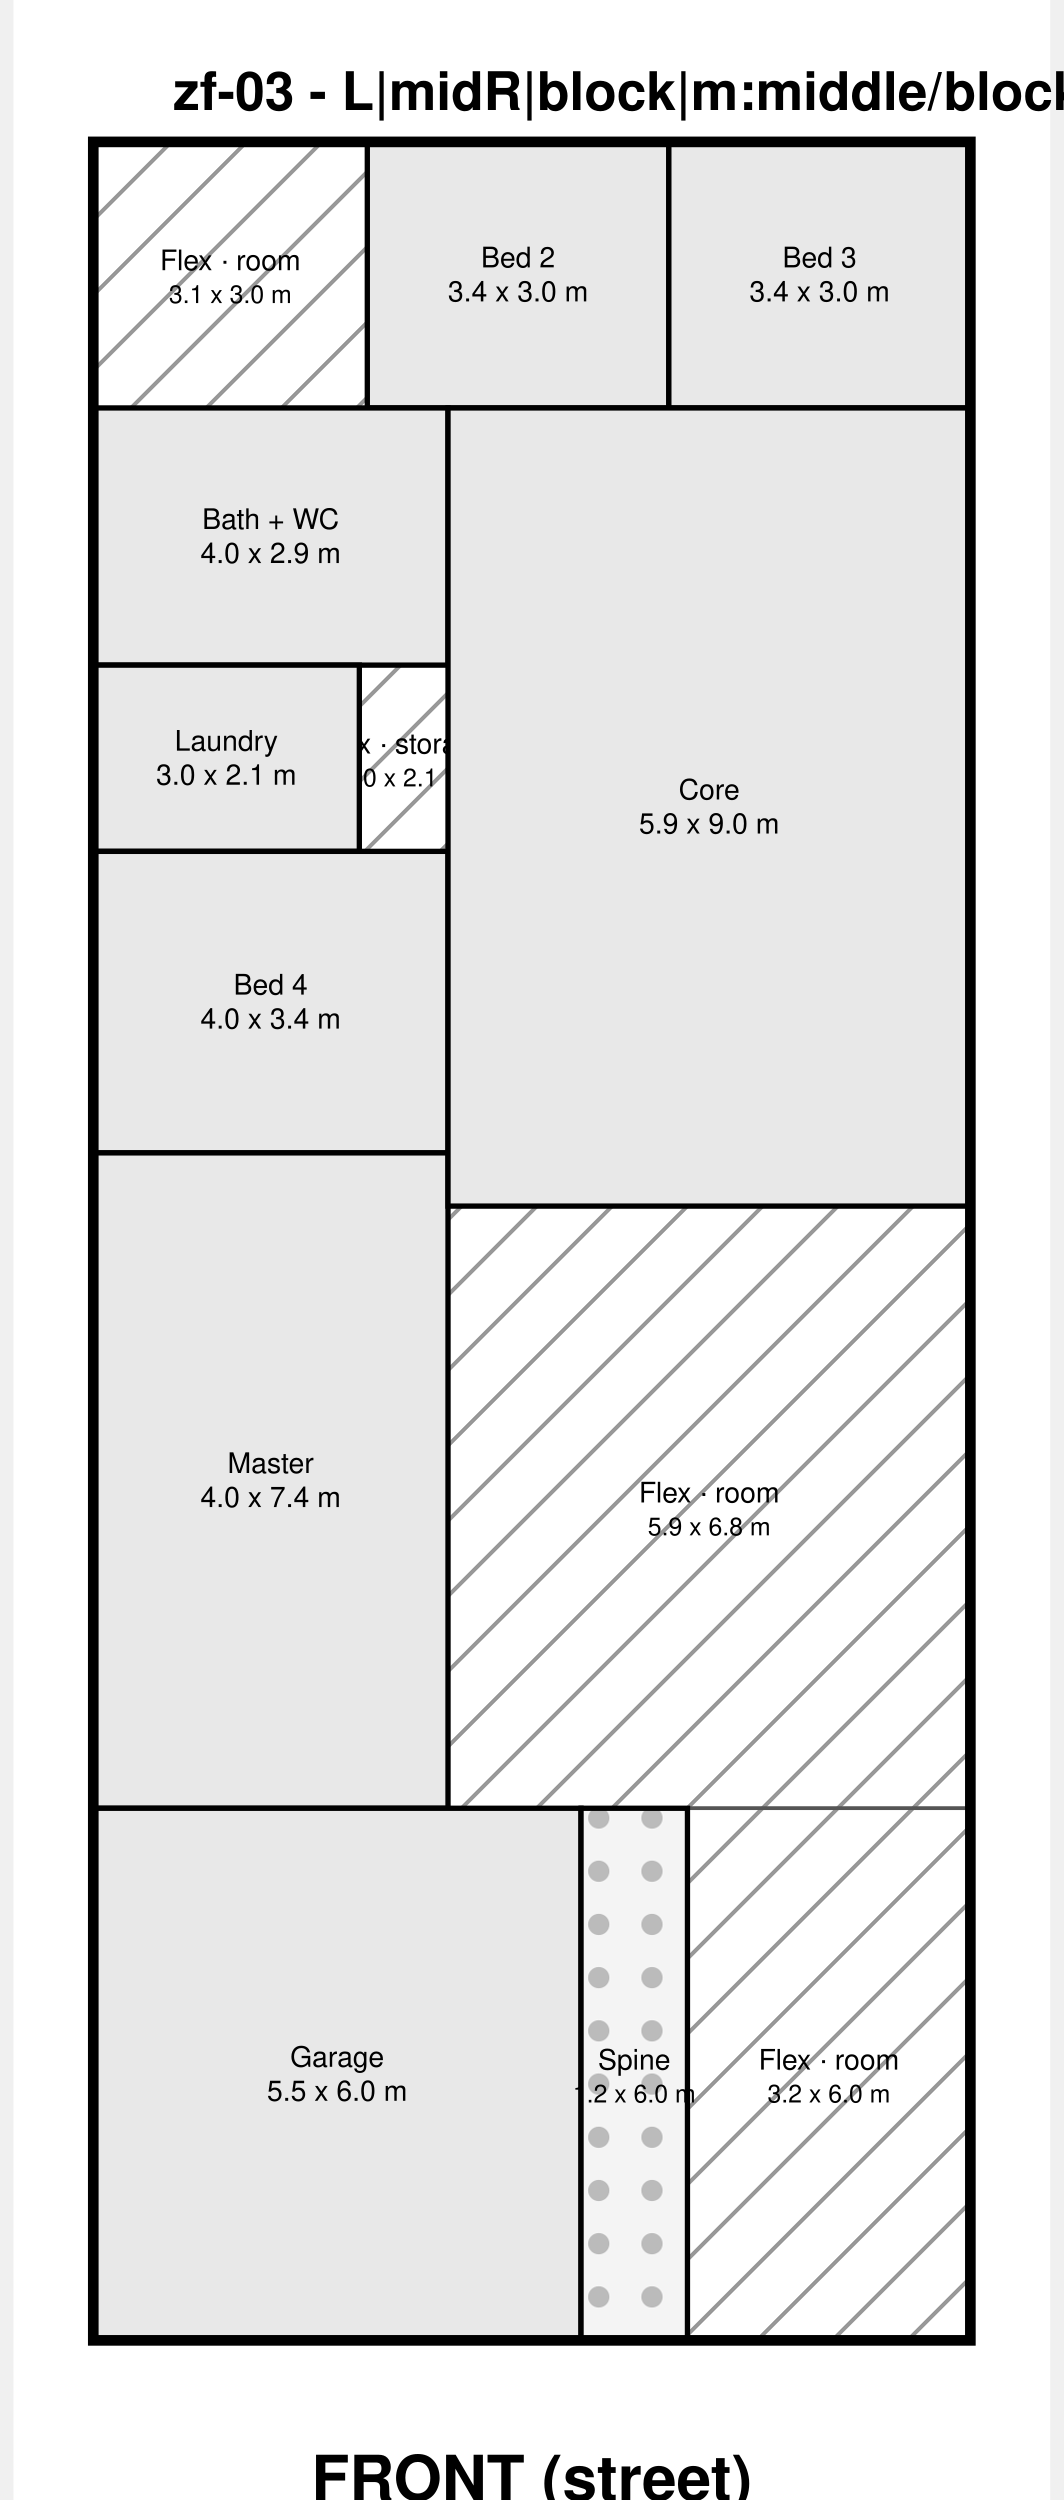
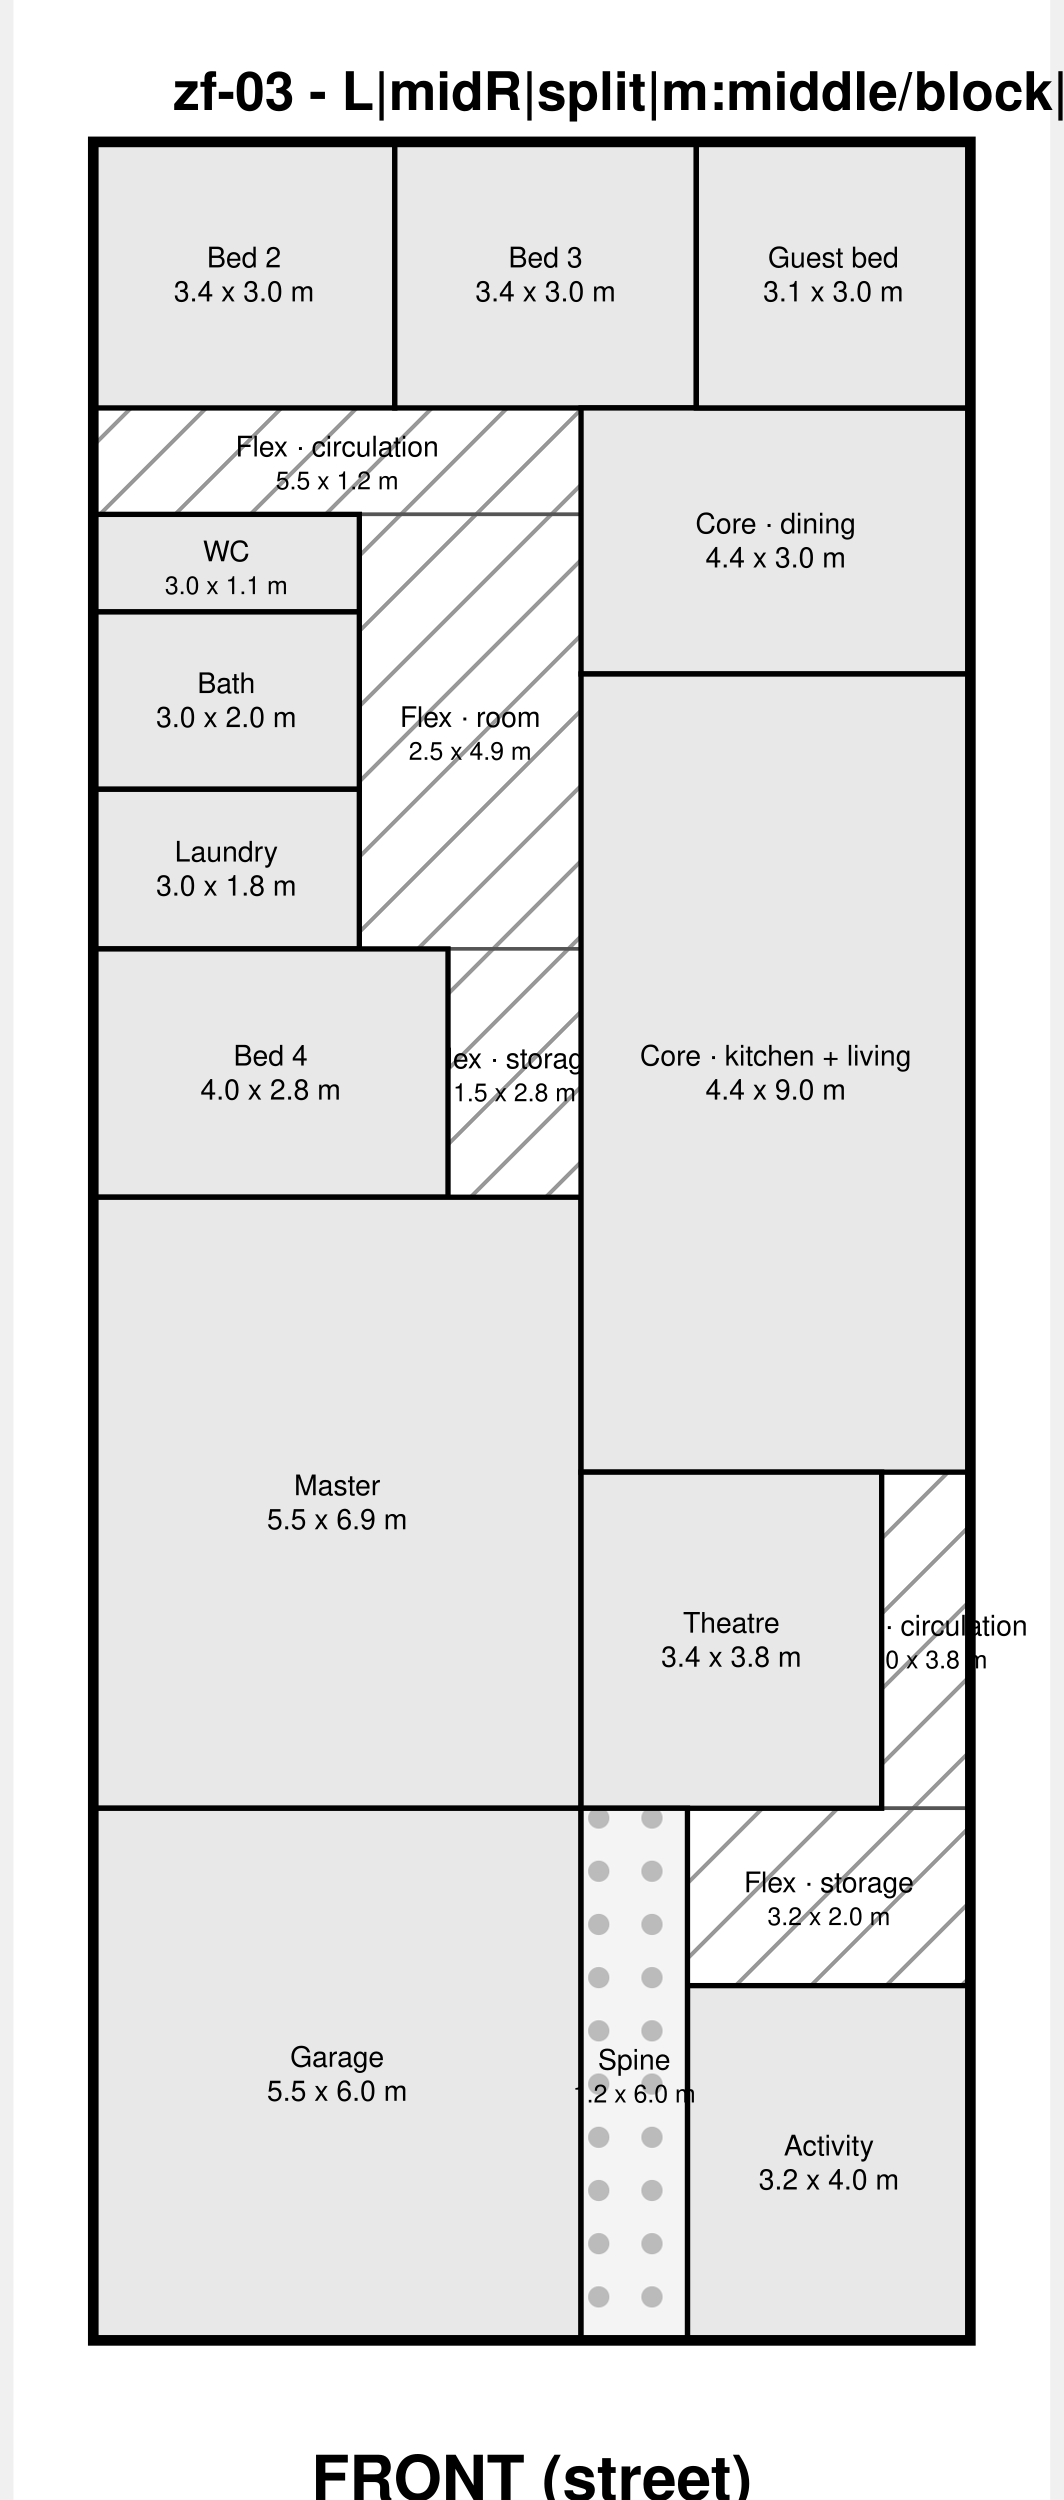
<svg xmlns="http://www.w3.org/2000/svg" width="585" height="1375" viewBox="-900 -1600 11690 28190" font-family="Helvetica, Arial, sans-serif" fill="#000">
  <defs>
    <pattern id="hatch" width="600" height="600" patternUnits="userSpaceOnUse" patternTransform="rotate(45)">
      <rect width="600" height="600" fill="#ffffff" />
      <line x1="0" y1="0" x2="0" y2="600" stroke="#999" stroke-width="90" />
    </pattern>
    <pattern id="hatch2" width="500" height="500" patternUnits="userSpaceOnUse" patternTransform="rotate(-45)">
      <rect width="500" height="500" fill="#ffffff" />
      <line x1="0" y1="0" x2="0" y2="500" stroke="#666" stroke-width="70" />
    </pattern>
    <pattern id="dots" width="600" height="600" patternUnits="userSpaceOnUse">
      <rect width="600" height="600" fill="#f4f4f4" />
      <circle cx="300" cy="300" r="120" fill="#bbb" />
    </pattern>
  </defs>
  <rect x="-900" y="-1600" width="11690" height="28190" fill="#ffffff" />
-   <text x="900" y="-360" font-size="600" font-weight="bold">zf-03 - L|midR|block|m:middle/block|wet:block|rr:FBB|nofw|v0</text>
+   <text x="900" y="-360" font-size="600" font-weight="bold">zf-03 - L|midR|split|m:middle/block|wet:split|rr:BBF|nofw|v2</text>
  <g>
-     <rect x="0" y="0" width="3090" height="3000" fill="url(#hatch)" stroke="#555" stroke-width="40" />
-     <text x="1545" y="1340" font-size="320" text-anchor="middle" dominant-baseline="middle">Flex · room</text>
-     <text x="1545" y="1724" font-size="280" text-anchor="middle" dominant-baseline="middle">3.1 x 3.0 m</text>
+     <rect x="0" y="3000" width="5500" height="1200" fill="url(#hatch)" stroke="#555" stroke-width="40" />
+     <text x="2750" y="3440" font-size="320" text-anchor="middle" dominant-baseline="middle">Flex · circulation</text>
+     <text x="2750" y="3824" font-size="280" text-anchor="middle" dominant-baseline="middle">5.5 x 1.2 m</text>
  </g>
  <g>
-     <rect x="3000" y="5900" width="1000" height="2100" fill="url(#hatch)" stroke="#555" stroke-width="40" />
-     <text x="3500" y="6790" font-size="320" text-anchor="middle" dominant-baseline="middle">Flex · storage</text>
-     <text x="3500" y="7174" font-size="280" text-anchor="middle" dominant-baseline="middle">1.0 x 2.1 m</text>
+     <rect x="3000" y="4200" width="2500" height="4900" fill="url(#hatch)" stroke="#555" stroke-width="40" />
+     <text x="4250" y="6490" font-size="320" text-anchor="middle" dominant-baseline="middle">Flex · room</text>
+     <text x="4250" y="6874" font-size="280" text-anchor="middle" dominant-baseline="middle">2.5 x 4.9 m</text>
  </g>
  <g>
-     <rect x="4000" y="12000" width="5890" height="6790" fill="url(#hatch)" stroke="#555" stroke-width="40" />
-     <text x="6945" y="15235" font-size="320" text-anchor="middle" dominant-baseline="middle">Flex · room</text>
-     <text x="6945" y="15619" font-size="280" text-anchor="middle" dominant-baseline="middle">5.9 x 6.8 m</text>
+     <rect x="4000" y="9100" width="1500" height="2800" fill="url(#hatch)" stroke="#555" stroke-width="40" />
+     <text x="4750" y="10340" font-size="320" text-anchor="middle" dominant-baseline="middle">Flex · storage</text>
+     <text x="4750" y="10724" font-size="280" text-anchor="middle" dominant-baseline="middle">1.5 x 2.8 m</text>
  </g>
  <g>
-     <rect x="6700" y="18790" width="3190" height="6000" fill="url(#hatch)" stroke="#555" stroke-width="40" />
-     <text x="8295" y="21630" font-size="320" text-anchor="middle" dominant-baseline="middle">Flex · room</text>
-     <text x="8295" y="22014" font-size="280" text-anchor="middle" dominant-baseline="middle">3.2 x 6.0 m</text>
+     <rect x="8890" y="15000" width="1000" height="3790" fill="url(#hatch)" stroke="#555" stroke-width="40" />
+     <text x="9390" y="16735" font-size="320" text-anchor="middle" dominant-baseline="middle">Flex · circulation</text>
+     <text x="9390" y="17119" font-size="280" text-anchor="middle" dominant-baseline="middle">1.0 x 3.8 m</text>
  </g>
  <g>
-     <rect x="3090" y="0" width="3400" height="3000" fill="#e8e8e8" stroke="#000" stroke-width="60" />
-     <text x="4790" y="1308" font-size="320" text-anchor="middle" dominant-baseline="middle">Bed 2</text>
-     <text x="4790" y="1692" font-size="320" text-anchor="middle" dominant-baseline="middle">3.4 x 3.0 m</text>
+     <rect x="6700" y="18790" width="3190" height="2000" fill="url(#hatch)" stroke="#555" stroke-width="40" />
+     <text x="8295" y="19630" font-size="320" text-anchor="middle" dominant-baseline="middle">Flex · storage</text>
+     <text x="8295" y="20014" font-size="280" text-anchor="middle" dominant-baseline="middle">3.2 x 2.0 m</text>
  </g>
  <g>
-     <rect x="6490" y="0" width="3400" height="3000" fill="#e8e8e8" stroke="#000" stroke-width="60" />
-     <text x="8190" y="1308" font-size="320" text-anchor="middle" dominant-baseline="middle">Bed 3</text>
-     <text x="8190" y="1692" font-size="320" text-anchor="middle" dominant-baseline="middle">3.4 x 3.0 m</text>
+     <rect x="0" y="0" width="3400" height="3000" fill="#e8e8e8" stroke="#000" stroke-width="60" />
+     <text x="1700" y="1308" font-size="320" text-anchor="middle" dominant-baseline="middle">Bed 2</text>
+     <text x="1700" y="1692" font-size="320" text-anchor="middle" dominant-baseline="middle">3.4 x 3.0 m</text>
  </g>
  <g>
-     <rect x="0" y="3000" width="4000" height="2900" fill="#e8e8e8" stroke="#000" stroke-width="60" />
-     <text x="2000" y="4258" font-size="320" text-anchor="middle" dominant-baseline="middle">Bath + WC</text>
-     <text x="2000" y="4642" font-size="320" text-anchor="middle" dominant-baseline="middle">4.0 x 2.9 m</text>
+     <rect x="3400" y="0" width="3400" height="3000" fill="#e8e8e8" stroke="#000" stroke-width="60" />
+     <text x="5100" y="1308" font-size="320" text-anchor="middle" dominant-baseline="middle">Bed 3</text>
+     <text x="5100" y="1692" font-size="320" text-anchor="middle" dominant-baseline="middle">3.4 x 3.0 m</text>
  </g>
  <g>
-     <rect x="0" y="5900" width="3000" height="2100" fill="#e8e8e8" stroke="#000" stroke-width="60" />
-     <text x="1500" y="6758" font-size="320" text-anchor="middle" dominant-baseline="middle">Laundry</text>
-     <text x="1500" y="7142" font-size="320" text-anchor="middle" dominant-baseline="middle">3.0 x 2.1 m</text>
+     <rect x="0" y="4200" width="3000" height="1100" fill="#e8e8e8" stroke="#000" stroke-width="60" />
+     <text x="1500" y="4622" font-size="320" text-anchor="middle" dominant-baseline="middle">WC</text>
+     <text x="1500" y="5006" font-size="280" text-anchor="middle" dominant-baseline="middle">3.0 x 1.1 m</text>
  </g>
  <g>
-     <rect x="0" y="8000" width="4000" height="3400" fill="#e8e8e8" stroke="#000" stroke-width="60" />
-     <text x="2000" y="9508" font-size="320" text-anchor="middle" dominant-baseline="middle">Bed 4</text>
-     <text x="2000" y="9892" font-size="320" text-anchor="middle" dominant-baseline="middle">4.0 x 3.4 m</text>
+     <rect x="0" y="5300" width="3000" height="2000" fill="#e8e8e8" stroke="#000" stroke-width="60" />
+     <text x="1500" y="6108" font-size="320" text-anchor="middle" dominant-baseline="middle">Bath</text>
+     <text x="1500" y="6492" font-size="320" text-anchor="middle" dominant-baseline="middle">3.0 x 2.0 m</text>
  </g>
  <g>
-     <rect x="0" y="11400" width="4000" height="7390" fill="#e8e8e8" stroke="#000" stroke-width="60" />
-     <text x="2000" y="14903" font-size="320" text-anchor="middle" dominant-baseline="middle">Master</text>
-     <text x="2000" y="15287" font-size="320" text-anchor="middle" dominant-baseline="middle">4.0 x 7.4 m</text>
+     <rect x="0" y="7300" width="3000" height="1800" fill="#e8e8e8" stroke="#000" stroke-width="60" />
+     <text x="1500" y="8008" font-size="320" text-anchor="middle" dominant-baseline="middle">Laundry</text>
+     <text x="1500" y="8392" font-size="320" text-anchor="middle" dominant-baseline="middle">3.0 x 1.8 m</text>
+   </g>
+   <g>
+     <rect x="0" y="9100" width="4000" height="2800" fill="#e8e8e8" stroke="#000" stroke-width="60" />
+     <text x="2000" y="10308" font-size="320" text-anchor="middle" dominant-baseline="middle">Bed 4</text>
+     <text x="2000" y="10692" font-size="320" text-anchor="middle" dominant-baseline="middle">4.0 x 2.8 m</text>
+   </g>
+   <g>
+     <rect x="0" y="11900" width="5500" height="6890" fill="#e8e8e8" stroke="#000" stroke-width="60" />
+     <text x="2750" y="15153" font-size="320" text-anchor="middle" dominant-baseline="middle">Master</text>
+     <text x="2750" y="15537" font-size="320" text-anchor="middle" dominant-baseline="middle">5.5 x 6.9 m</text>
  </g>
  <g>
    <rect x="0" y="18790" width="5500" height="6000" fill="#e8e8e8" stroke="#000" stroke-width="60" />
    <text x="2750" y="21598" font-size="320" text-anchor="middle" dominant-baseline="middle">Garage</text>
    <text x="2750" y="21982" font-size="320" text-anchor="middle" dominant-baseline="middle">5.5 x 6.0 m</text>
  </g>
  <g>
-     <rect x="4000" y="3000" width="5890" height="9000" fill="#e8e8e8" stroke="#000" stroke-width="60" />
-     <text x="6945" y="7308" font-size="320" text-anchor="middle" dominant-baseline="middle">Core</text>
-     <text x="6945" y="7692" font-size="320" text-anchor="middle" dominant-baseline="middle">5.9 x 9.0 m</text>
+     <rect x="5500" y="3000" width="4390" height="3000" fill="#e8e8e8" stroke="#000" stroke-width="60" />
+     <text x="7695" y="4308" font-size="320" text-anchor="middle" dominant-baseline="middle">Core · dining</text>
+     <text x="7695" y="4692" font-size="320" text-anchor="middle" dominant-baseline="middle">4.4 x 3.0 m</text>
+   </g>
+   <g>
+     <rect x="5500" y="6000" width="4390" height="9000" fill="#e8e8e8" stroke="#000" stroke-width="60" />
+     <text x="7695" y="10308" font-size="320" text-anchor="middle" dominant-baseline="middle">Core · kitchen + living</text>
+     <text x="7695" y="10692" font-size="320" text-anchor="middle" dominant-baseline="middle">4.4 x 9.0 m</text>
+   </g>
+   <g>
+     <rect x="5500" y="15000" width="3390" height="3790" fill="#e8e8e8" stroke="#000" stroke-width="60" />
+     <text x="7195" y="16703" font-size="320" text-anchor="middle" dominant-baseline="middle">Theatre</text>
+     <text x="7195" y="17087" font-size="320" text-anchor="middle" dominant-baseline="middle">3.4 x 3.8 m</text>
+   </g>
+   <g>
+     <rect x="6800" y="0" width="3090" height="3000" fill="#e8e8e8" stroke="#000" stroke-width="60" />
+     <text x="8345" y="1308" font-size="320" text-anchor="middle" dominant-baseline="middle">Guest bed</text>
+     <text x="8345" y="1692" font-size="320" text-anchor="middle" dominant-baseline="middle">3.1 x 3.0 m</text>
+   </g>
+   <g>
+     <rect x="6700" y="20790" width="3190" height="4000" fill="#e8e8e8" stroke="#000" stroke-width="60" />
+     <text x="8295" y="22598" font-size="320" text-anchor="middle" dominant-baseline="middle">Activity</text>
+     <text x="8295" y="22982" font-size="320" text-anchor="middle" dominant-baseline="middle">3.2 x 4.0 m</text>
  </g>
  <g>
    <rect x="5500" y="18790" width="1200" height="6000" fill="url(#dots)" stroke="#000" stroke-width="60" />
    <text x="6100" y="21630" font-size="320" text-anchor="middle" dominant-baseline="middle">Spine</text>
    <text x="6100" y="22014" font-size="280" text-anchor="middle" dominant-baseline="middle">1.2 x 6.0 m</text>
  </g>
  <rect x="0" y="0" width="9890" height="24790" fill="none" stroke="#000" stroke-width="120" />
  <text x="4945" y="26590" font-size="700" text-anchor="middle" font-weight="bold">FRONT (street)</text>
</svg>
